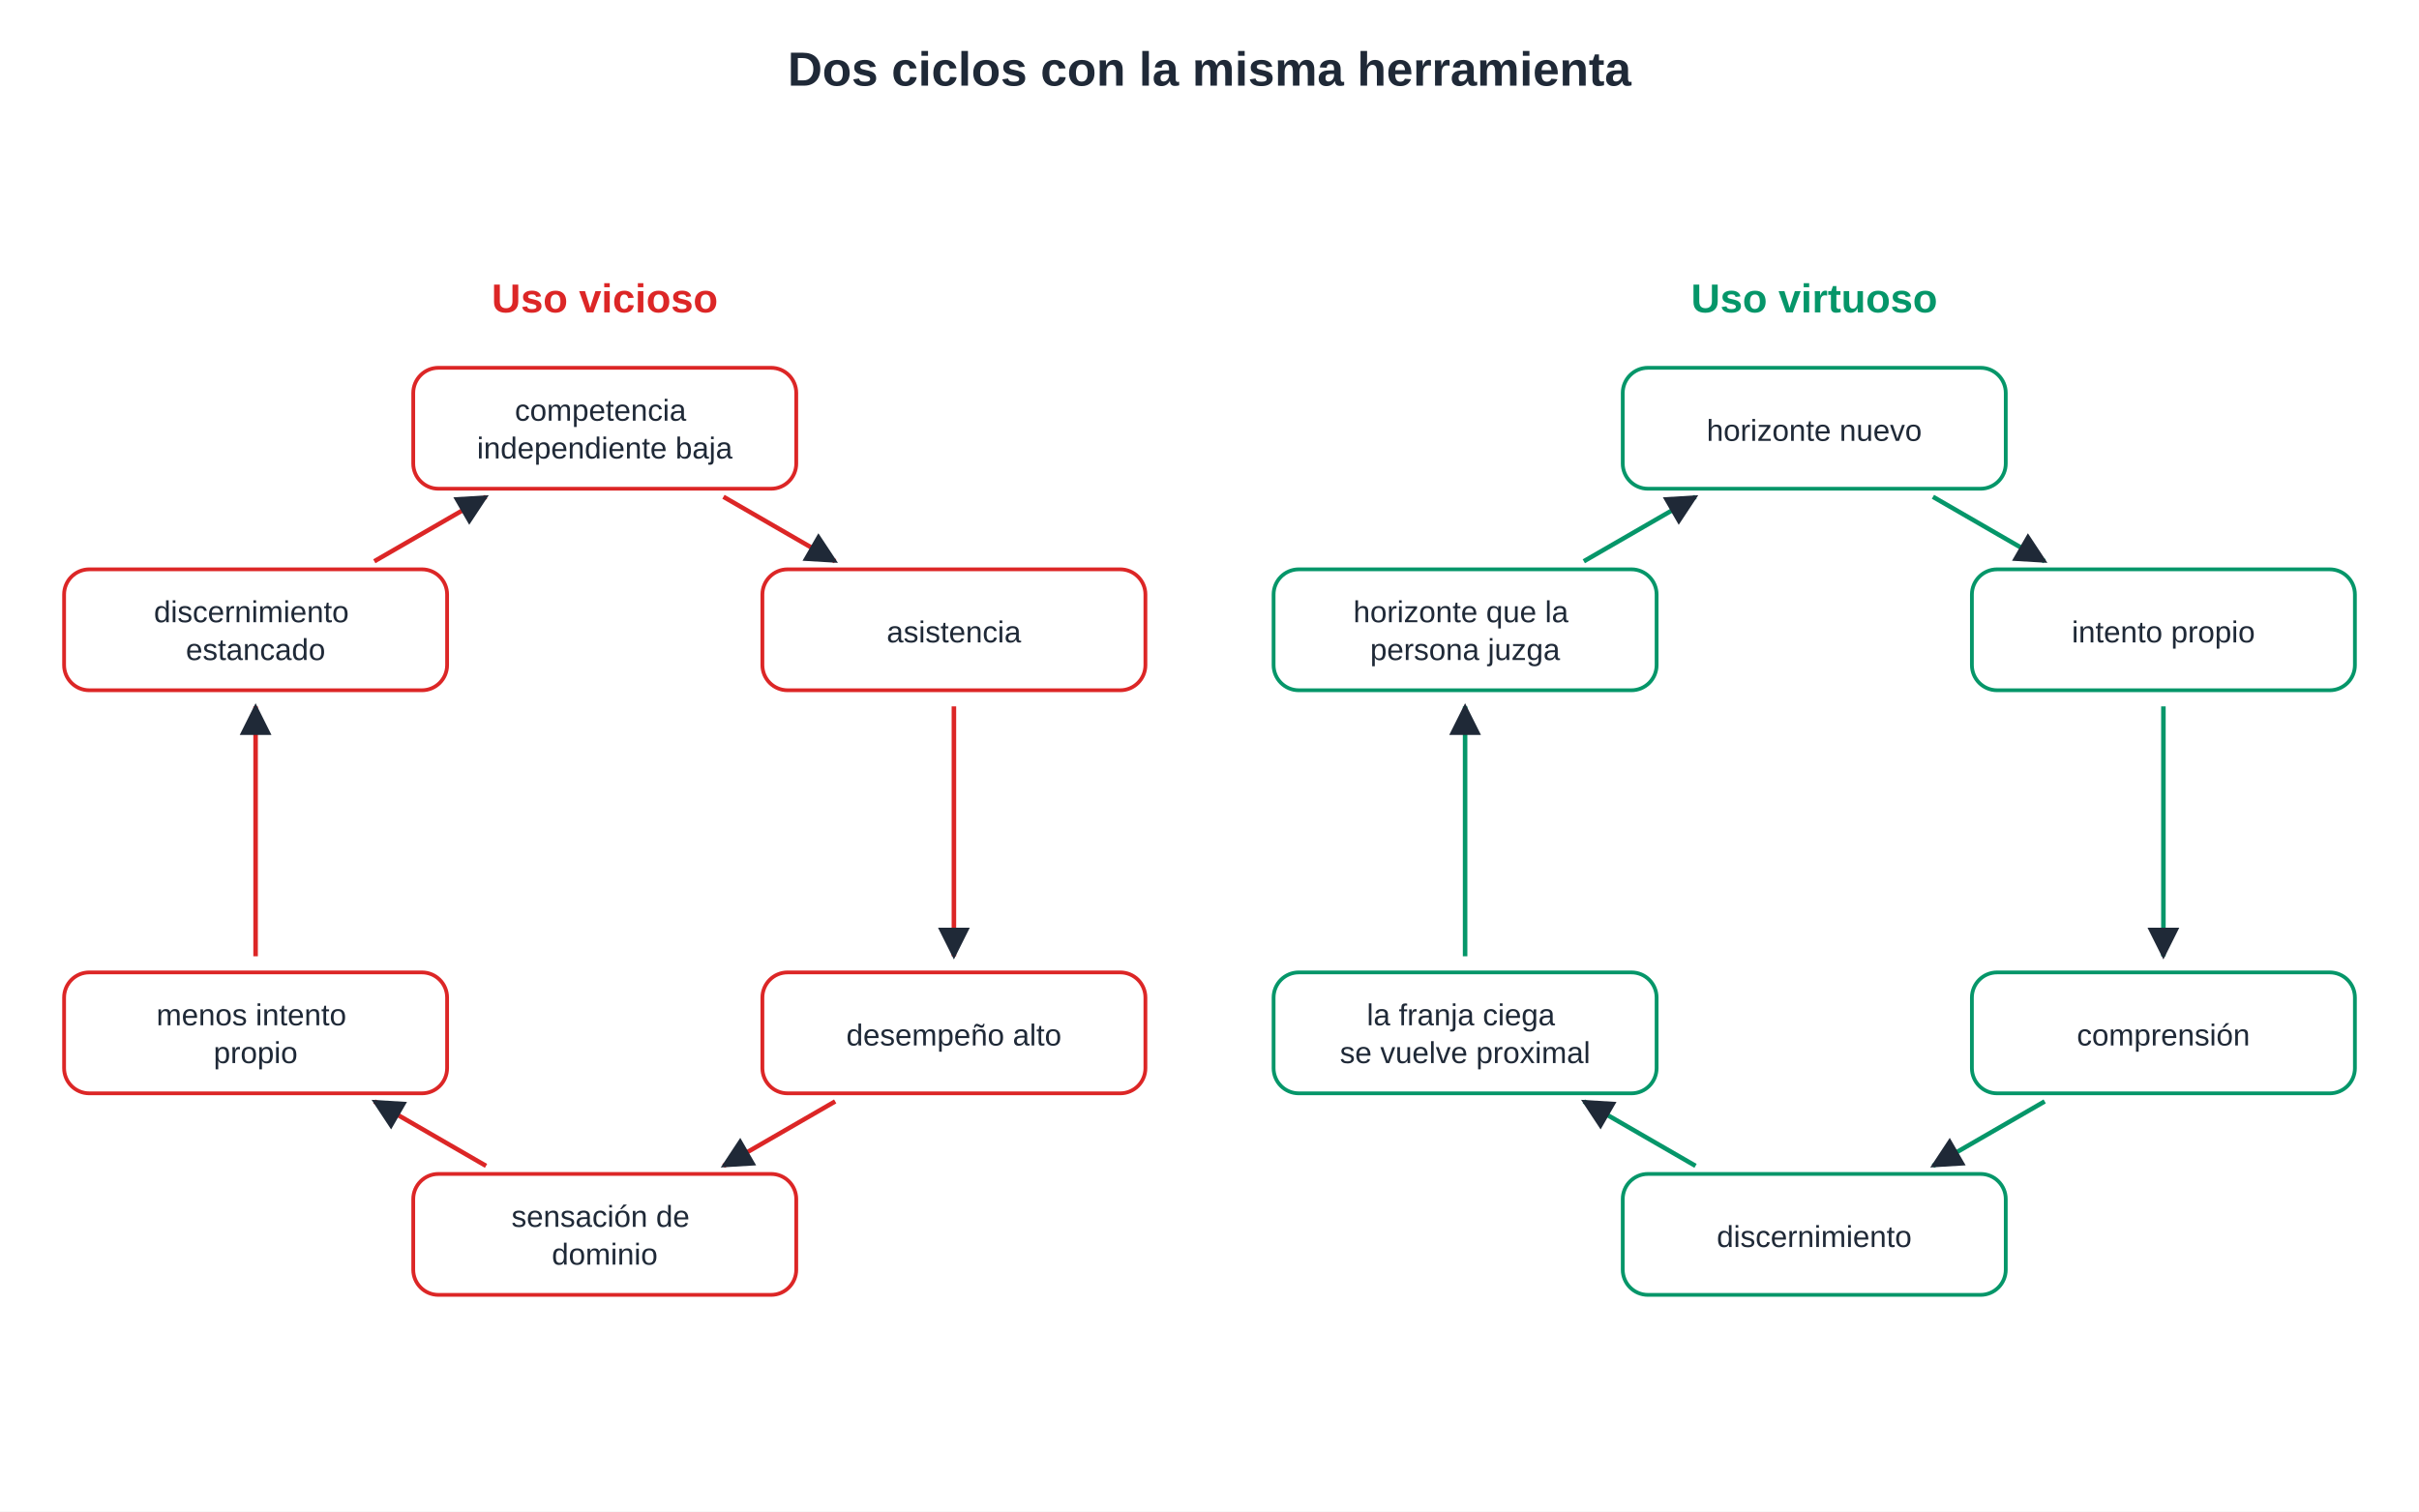
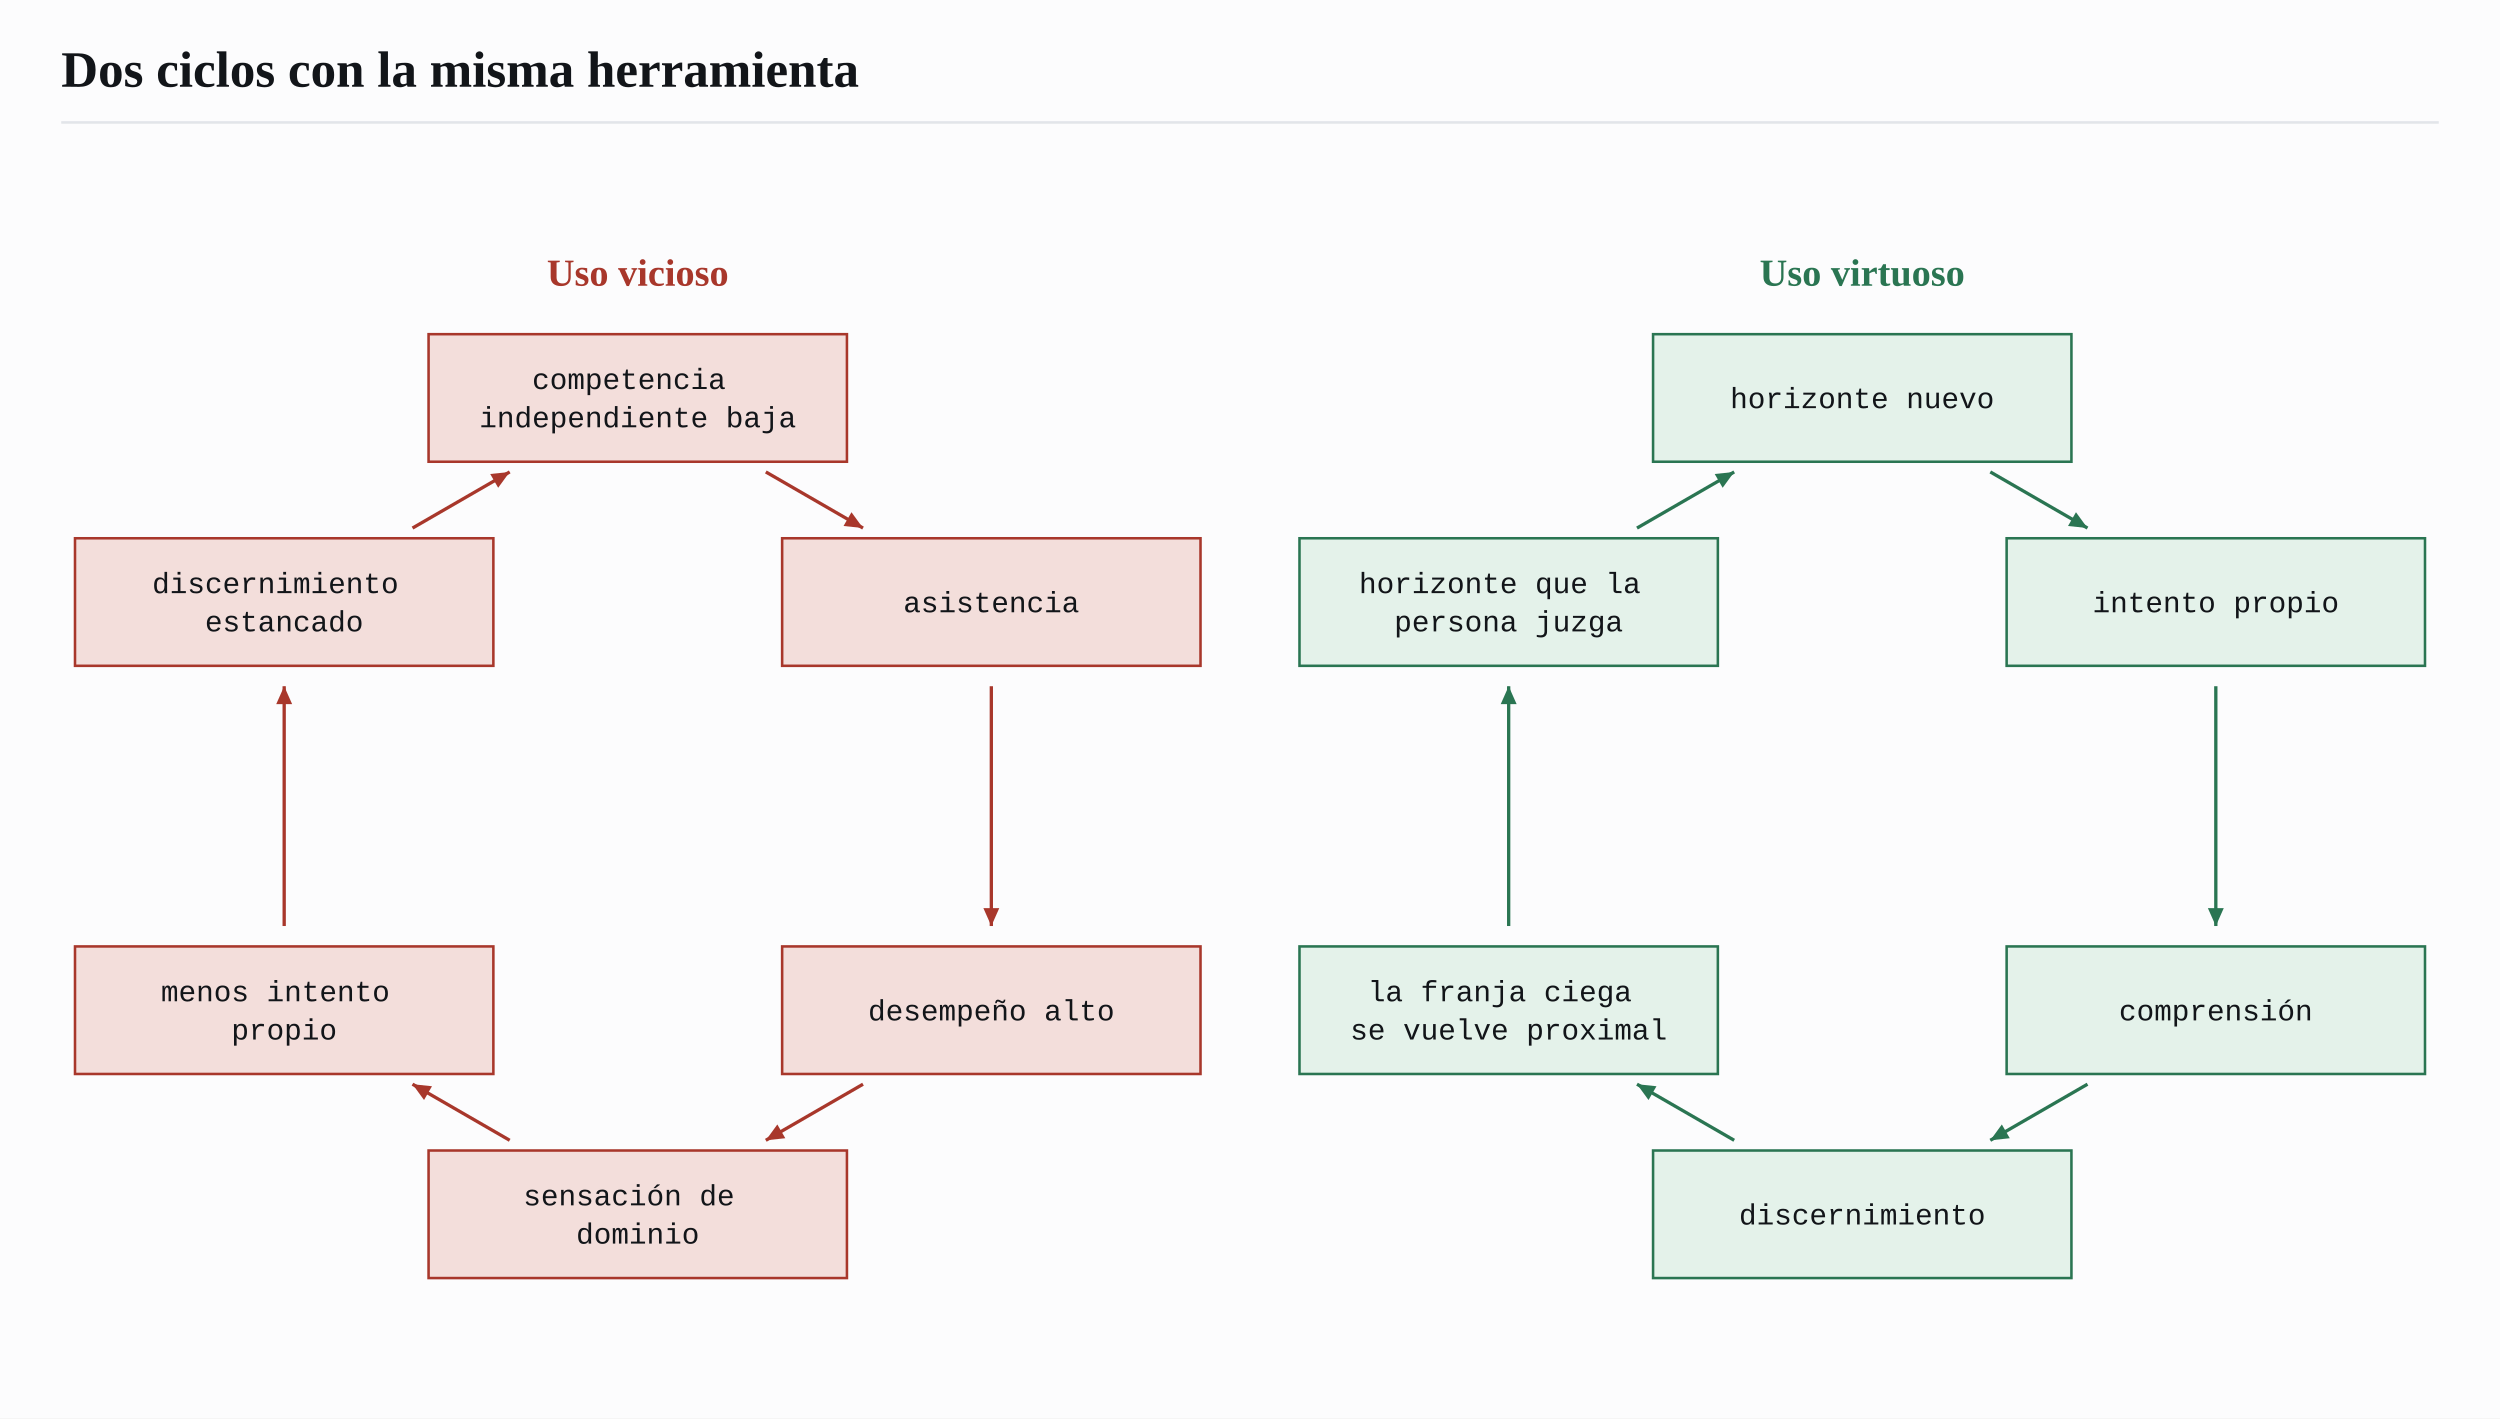
- <svg xmlns="http://www.w3.org/2000/svg" width="960" height="600" viewBox="0 0 960 600" role="img" aria-label="Dos ciclos con la misma herramienta">
+ <svg xmlns="http://www.w3.org/2000/svg" width="980" height="556" viewBox="0 0 980 556" role="img" aria-label="Dos ciclos con la misma herramienta">
  <defs>
-     <pattern id="hatch" width="8" height="8" patternUnits="userSpaceOnUse" patternTransform="rotate(45)">
-       <rect width="8" height="8" fill="#fee2e2" />
-       <line x1="0" y1="0" x2="0" y2="8" stroke="#dc2626" stroke-width="2.2" />
+     <pattern id="hatch" width="7" height="7" patternUnits="userSpaceOnUse" patternTransform="rotate(45)">
+       <rect width="7" height="7" fill="#f3dedb" />
+       <line x1="0" y1="0" x2="0" y2="7" stroke="#a8372b" stroke-width="1.1" stroke-opacity="0.5" />
    </pattern>
-     <marker id="arrow" viewBox="0 0 10 10" refX="9" refY="5" markerWidth="7" markerHeight="7" orient="auto-start-reverse">
-       <path d="M0,0 L10,5 L0,10 z" fill="#1f2937" />
+     <pattern id="dots" width="6" height="6" patternUnits="userSpaceOnUse">
+       <rect width="6" height="6" fill="#e9e1d3" />
+       <circle cx="3" cy="3" r="0.9" fill="#7a5d2c" fill-opacity="0.55" />
+     </pattern>
+     <marker id="arrow" viewBox="0 0 10 10" refX="9" refY="5" markerWidth="6" markerHeight="6" orient="auto-start-reverse">
+       <path d="M0,1 L9,5 L0,9 z" fill="#121519" />
    </marker>
-     <marker id="arrowm" viewBox="0 0 10 10" refX="9" refY="5" markerWidth="7" markerHeight="7" orient="auto-start-reverse">
-       <path d="M0,0 L10,5 L0,10 z" fill="#6b7280" />
+     <marker id="arrowm" viewBox="0 0 10 10" refX="9" refY="5" markerWidth="6" markerHeight="6" orient="auto-start-reverse">
+       <path d="M0,1 L9,5 L0,9 z" fill="#8a929c" />
+     </marker>
+     <marker id="arrowb" viewBox="0 0 10 10" refX="9" refY="5" markerWidth="6" markerHeight="6" orient="auto-start-reverse">
+       <path d="M0,1 L9,5 L0,9 z" fill="#a8372b" />
+     </marker>
+     <marker id="arrowg" viewBox="0 0 10 10" refX="9" refY="5" markerWidth="6" markerHeight="6" orient="auto-start-reverse">
+       <path d="M0,1 L9,5 L0,9 z" fill="#2a7552" />
    </marker>
  </defs>
-   <rect x="0" y="0" width="960" height="600" fill="#ffffff" stroke="none" stroke-width="0" rx="0" />
-   <text x="480.0" y="34" font-family="Arial, Helvetica, sans-serif" font-size="19" fill="#1f2937" text-anchor="middle" font-weight="bold">
-     <tspan x="480.0" dy="0.0">Dos ciclos con la misma herramienta</tspan>
+   <rect x="0.0" y="0.0" width="980.0" height="556.0" fill="#fcfcfd" stroke="none" stroke-width="0" />
+   <text x="24.0" y="34.0" font-family="'Source Serif 4', Georgia, 'Times New Roman', serif" font-size="20" fill="#121519" text-anchor="start" font-weight="600">
+     <tspan x="24.0" dy="0.0">Dos ciclos con la misma herramienta</tspan>
  </text>
-   <text x="240" y="124" font-family="Arial, Helvetica, sans-serif" font-size="16" fill="#dc2626" text-anchor="middle" font-weight="bold">
-     <tspan x="240" dy="0.0">Uso vicioso</tspan>
+   <line x1="24.0" y1="48.0" x2="956.0" y2="48.0" stroke="#e2e5e9" stroke-width="1" />
+   <text x="250.0" y="112.0" font-family="'Source Serif 4', Georgia, 'Times New Roman', serif" font-size="15" fill="#a8372b" text-anchor="middle" font-weight="600">
+     <tspan x="250.0" dy="0.0">Uso vicioso</tspan>
  </text>
-   <line x1="287.112" y1="197.2" x2="331.452" y2="222.8" stroke="#dc2626" stroke-width="1.8" marker-end="url(#arrow)" />
-   <line x1="378.564" y1="280.4" x2="378.564" y2="379.6" stroke="#dc2626" stroke-width="1.8" marker-end="url(#arrow)" />
-   <line x1="331.452" y1="437.2" x2="287.112" y2="462.8" stroke="#dc2626" stroke-width="1.8" marker-end="url(#arrow)" />
-   <line x1="192.888" y1="462.8" x2="148.548" y2="437.2" stroke="#dc2626" stroke-width="1.8" marker-end="url(#arrow)" />
-   <line x1="101.436" y1="379.6" x2="101.436" y2="280.4" stroke="#dc2626" stroke-width="1.8" marker-end="url(#arrow)" />
-   <line x1="148.548" y1="222.8" x2="192.888" y2="197.2" stroke="#dc2626" stroke-width="1.8" marker-end="url(#arrow)" />
-   <rect x="164.0" y="146.0" width="152" height="48" fill="#ffffff" stroke="#dc2626" stroke-width="1.5" rx="10" />
-   <text x="240.0" y="167.0" font-family="Arial, Helvetica, sans-serif" font-size="12" fill="#1f2937" text-anchor="middle" font-weight="normal">
-     <tspan x="240.0" dy="0.0">competencia</tspan>
-     <tspan x="240.0" dy="15.0">independiente baja</tspan>
+   <line x1="300.2" y1="185.0" x2="338.3" y2="207.0" stroke="#a8372b" stroke-width="1.3" marker-end="url(#arrowb)" />
+   <line x1="388.6" y1="269.0" x2="388.6" y2="363.0" stroke="#a8372b" stroke-width="1.3" marker-end="url(#arrowb)" />
+   <line x1="338.3" y1="425.0" x2="300.2" y2="447.0" stroke="#a8372b" stroke-width="1.3" marker-end="url(#arrowb)" />
+   <line x1="199.8" y1="447.0" x2="161.7" y2="425.0" stroke="#a8372b" stroke-width="1.3" marker-end="url(#arrowb)" />
+   <line x1="111.4" y1="363.0" x2="111.4" y2="269.0" stroke="#a8372b" stroke-width="1.3" marker-end="url(#arrowb)" />
+   <line x1="161.7" y1="207.0" x2="199.8" y2="185.0" stroke="#a8372b" stroke-width="1.3" marker-end="url(#arrowb)" />
+   <rect x="168.0" y="131.0" width="164.0" height="50.0" fill="#f3dedb" stroke="#a8372b" stroke-width="1" />
+   <text x="250.0" y="152.5" font-family="'JetBrains Mono', ui-monospace, SFMono-Regular, Menlo, Consolas, 'Liberation Mono', monospace" font-size="11.5" fill="#121519" text-anchor="middle" font-weight="400">
+     <tspan x="250.0" dy="0.0">competencia</tspan>
+     <tspan x="250.0" dy="15.0">independiente baja</tspan>
  </text>
-   <rect x="302.564" y="226.0" width="152" height="48" fill="#ffffff" stroke="#dc2626" stroke-width="1.5" rx="10" />
-   <text x="378.564" y="255.0" font-family="Arial, Helvetica, sans-serif" font-size="12" fill="#1f2937" text-anchor="middle" font-weight="normal">
-     <tspan x="378.564" dy="0.0">asistencia</tspan>
+   <rect x="306.6" y="211.0" width="164.0" height="50.0" fill="#f3dedb" stroke="#a8372b" stroke-width="1" />
+   <text x="388.6" y="240.0" font-family="'JetBrains Mono', ui-monospace, SFMono-Regular, Menlo, Consolas, 'Liberation Mono', monospace" font-size="11.5" fill="#121519" text-anchor="middle" font-weight="400">
+     <tspan x="388.6" dy="0.0">asistencia</tspan>
  </text>
-   <rect x="302.564" y="386.0" width="152" height="48" fill="#ffffff" stroke="#dc2626" stroke-width="1.5" rx="10" />
-   <text x="378.564" y="415.0" font-family="Arial, Helvetica, sans-serif" font-size="12" fill="#1f2937" text-anchor="middle" font-weight="normal">
-     <tspan x="378.564" dy="0.0">desempeño alto</tspan>
+   <rect x="306.6" y="371.0" width="164.0" height="50.0" fill="#f3dedb" stroke="#a8372b" stroke-width="1" />
+   <text x="388.6" y="400.0" font-family="'JetBrains Mono', ui-monospace, SFMono-Regular, Menlo, Consolas, 'Liberation Mono', monospace" font-size="11.5" fill="#121519" text-anchor="middle" font-weight="400">
+     <tspan x="388.6" dy="0.0">desempeño alto</tspan>
  </text>
-   <rect x="164" y="466.0" width="152" height="48" fill="#ffffff" stroke="#dc2626" stroke-width="1.5" rx="10" />
-   <text x="240" y="487.0" font-family="Arial, Helvetica, sans-serif" font-size="12" fill="#1f2937" text-anchor="middle" font-weight="normal">
-     <tspan x="240" dy="0.0">sensación de</tspan>
-     <tspan x="240" dy="15.0">dominio</tspan>
+   <rect x="168.0" y="451.0" width="164.0" height="50.0" fill="#f3dedb" stroke="#a8372b" stroke-width="1" />
+   <text x="250.0" y="472.5" font-family="'JetBrains Mono', ui-monospace, SFMono-Regular, Menlo, Consolas, 'Liberation Mono', monospace" font-size="11.5" fill="#121519" text-anchor="middle" font-weight="400">
+     <tspan x="250.0" dy="0.0">sensación de</tspan>
+     <tspan x="250.0" dy="15.0">dominio</tspan>
  </text>
-   <rect x="25.436" y="386" width="152" height="48" fill="#ffffff" stroke="#dc2626" stroke-width="1.5" rx="10" />
-   <text x="101.436" y="407" font-family="Arial, Helvetica, sans-serif" font-size="12" fill="#1f2937" text-anchor="middle" font-weight="normal">
-     <tspan x="101.436" dy="0.0">menos intento</tspan>
-     <tspan x="101.436" dy="15.0">propio</tspan>
+   <rect x="29.4" y="371.0" width="164.0" height="50.0" fill="#f3dedb" stroke="#a8372b" stroke-width="1" />
+   <text x="111.4" y="392.5" font-family="'JetBrains Mono', ui-monospace, SFMono-Regular, Menlo, Consolas, 'Liberation Mono', monospace" font-size="11.5" fill="#121519" text-anchor="middle" font-weight="400">
+     <tspan x="111.4" dy="0.0">menos intento</tspan>
+     <tspan x="111.4" dy="15.0">propio</tspan>
  </text>
-   <rect x="25.436" y="226.0" width="152" height="48" fill="#ffffff" stroke="#dc2626" stroke-width="1.5" rx="10" />
-   <text x="101.436" y="247.0" font-family="Arial, Helvetica, sans-serif" font-size="12" fill="#1f2937" text-anchor="middle" font-weight="normal">
-     <tspan x="101.436" dy="0.0">discernimiento</tspan>
-     <tspan x="101.436" dy="15.0">estancado</tspan>
+   <rect x="29.4" y="211.0" width="164.0" height="50.0" fill="#f3dedb" stroke="#a8372b" stroke-width="1" />
+   <text x="111.4" y="232.5" font-family="'JetBrains Mono', ui-monospace, SFMono-Regular, Menlo, Consolas, 'Liberation Mono', monospace" font-size="11.5" fill="#121519" text-anchor="middle" font-weight="400">
+     <tspan x="111.4" dy="0.0">discernimiento</tspan>
+     <tspan x="111.4" dy="15.0">estancado</tspan>
  </text>
-   <text x="720" y="124" font-family="Arial, Helvetica, sans-serif" font-size="16" fill="#059669" text-anchor="middle" font-weight="bold">
-     <tspan x="720" dy="0.0">Uso virtuoso</tspan>
+   <text x="730.0" y="112.0" font-family="'Source Serif 4', Georgia, 'Times New Roman', serif" font-size="15" fill="#2a7552" text-anchor="middle" font-weight="600">
+     <tspan x="730.0" dy="0.0">Uso virtuoso</tspan>
  </text>
-   <line x1="767.112" y1="197.2" x2="811.452" y2="222.8" stroke="#059669" stroke-width="1.8" marker-end="url(#arrow)" />
-   <line x1="858.564" y1="280.4" x2="858.564" y2="379.6" stroke="#059669" stroke-width="1.8" marker-end="url(#arrow)" />
-   <line x1="811.452" y1="437.2" x2="767.112" y2="462.8" stroke="#059669" stroke-width="1.8" marker-end="url(#arrow)" />
-   <line x1="672.888" y1="462.8" x2="628.548" y2="437.2" stroke="#059669" stroke-width="1.8" marker-end="url(#arrow)" />
-   <line x1="581.436" y1="379.6" x2="581.436" y2="280.4" stroke="#059669" stroke-width="1.8" marker-end="url(#arrow)" />
-   <line x1="628.548" y1="222.8" x2="672.888" y2="197.2" stroke="#059669" stroke-width="1.8" marker-end="url(#arrow)" />
-   <rect x="644.0" y="146.0" width="152" height="48" fill="#ffffff" stroke="#059669" stroke-width="1.5" rx="10" />
-   <text x="720.0" y="175.0" font-family="Arial, Helvetica, sans-serif" font-size="12" fill="#1f2937" text-anchor="middle" font-weight="normal">
-     <tspan x="720.0" dy="0.0">horizonte nuevo</tspan>
+   <line x1="780.2" y1="185.0" x2="818.3" y2="207.0" stroke="#2a7552" stroke-width="1.3" marker-end="url(#arrowg)" />
+   <line x1="868.6" y1="269.0" x2="868.6" y2="363.0" stroke="#2a7552" stroke-width="1.3" marker-end="url(#arrowg)" />
+   <line x1="818.3" y1="425.0" x2="780.2" y2="447.0" stroke="#2a7552" stroke-width="1.3" marker-end="url(#arrowg)" />
+   <line x1="679.8" y1="447.0" x2="641.7" y2="425.0" stroke="#2a7552" stroke-width="1.3" marker-end="url(#arrowg)" />
+   <line x1="591.4" y1="363.0" x2="591.4" y2="269.0" stroke="#2a7552" stroke-width="1.3" marker-end="url(#arrowg)" />
+   <line x1="641.7" y1="207.0" x2="679.8" y2="185.0" stroke="#2a7552" stroke-width="1.3" marker-end="url(#arrowg)" />
+   <rect x="648.0" y="131.0" width="164.0" height="50.0" fill="#e4f2ea" stroke="#2a7552" stroke-width="1" />
+   <text x="730.0" y="160.0" font-family="'JetBrains Mono', ui-monospace, SFMono-Regular, Menlo, Consolas, 'Liberation Mono', monospace" font-size="11.5" fill="#121519" text-anchor="middle" font-weight="400">
+     <tspan x="730.0" dy="0.0">horizonte nuevo</tspan>
  </text>
-   <rect x="782.564" y="226.0" width="152" height="48" fill="#ffffff" stroke="#059669" stroke-width="1.5" rx="10" />
-   <text x="858.564" y="255.0" font-family="Arial, Helvetica, sans-serif" font-size="12" fill="#1f2937" text-anchor="middle" font-weight="normal">
-     <tspan x="858.564" dy="0.0">intento propio</tspan>
+   <rect x="786.6" y="211.0" width="164.0" height="50.0" fill="#e4f2ea" stroke="#2a7552" stroke-width="1" />
+   <text x="868.6" y="240.0" font-family="'JetBrains Mono', ui-monospace, SFMono-Regular, Menlo, Consolas, 'Liberation Mono', monospace" font-size="11.5" fill="#121519" text-anchor="middle" font-weight="400">
+     <tspan x="868.6" dy="0.0">intento propio</tspan>
  </text>
-   <rect x="782.564" y="386.0" width="152" height="48" fill="#ffffff" stroke="#059669" stroke-width="1.5" rx="10" />
-   <text x="858.564" y="415.0" font-family="Arial, Helvetica, sans-serif" font-size="12" fill="#1f2937" text-anchor="middle" font-weight="normal">
-     <tspan x="858.564" dy="0.0">comprensión</tspan>
+   <rect x="786.6" y="371.0" width="164.0" height="50.0" fill="#e4f2ea" stroke="#2a7552" stroke-width="1" />
+   <text x="868.6" y="400.0" font-family="'JetBrains Mono', ui-monospace, SFMono-Regular, Menlo, Consolas, 'Liberation Mono', monospace" font-size="11.5" fill="#121519" text-anchor="middle" font-weight="400">
+     <tspan x="868.6" dy="0.0">comprensión</tspan>
  </text>
-   <rect x="644.0" y="466.0" width="152" height="48" fill="#ffffff" stroke="#059669" stroke-width="1.5" rx="10" />
-   <text x="720.0" y="495.0" font-family="Arial, Helvetica, sans-serif" font-size="12" fill="#1f2937" text-anchor="middle" font-weight="normal">
-     <tspan x="720.0" dy="0.0">discernimiento</tspan>
+   <rect x="648.0" y="451.0" width="164.0" height="50.0" fill="#e4f2ea" stroke="#2a7552" stroke-width="1" />
+   <text x="730.0" y="480.0" font-family="'JetBrains Mono', ui-monospace, SFMono-Regular, Menlo, Consolas, 'Liberation Mono', monospace" font-size="11.5" fill="#121519" text-anchor="middle" font-weight="400">
+     <tspan x="730.0" dy="0.0">discernimiento</tspan>
  </text>
-   <rect x="505.436" y="386" width="152" height="48" fill="#ffffff" stroke="#059669" stroke-width="1.5" rx="10" />
-   <text x="581.436" y="407" font-family="Arial, Helvetica, sans-serif" font-size="12" fill="#1f2937" text-anchor="middle" font-weight="normal">
-     <tspan x="581.436" dy="0.0">la franja ciega</tspan>
-     <tspan x="581.436" dy="15.0">se vuelve proximal</tspan>
+   <rect x="509.4" y="371.0" width="164.0" height="50.0" fill="#e4f2ea" stroke="#2a7552" stroke-width="1" />
+   <text x="591.4" y="392.5" font-family="'JetBrains Mono', ui-monospace, SFMono-Regular, Menlo, Consolas, 'Liberation Mono', monospace" font-size="11.5" fill="#121519" text-anchor="middle" font-weight="400">
+     <tspan x="591.4" dy="0.0">la franja ciega</tspan>
+     <tspan x="591.4" dy="15.0">se vuelve proximal</tspan>
  </text>
-   <rect x="505.436" y="226.0" width="152" height="48" fill="#ffffff" stroke="#059669" stroke-width="1.5" rx="10" />
-   <text x="581.436" y="247.0" font-family="Arial, Helvetica, sans-serif" font-size="12" fill="#1f2937" text-anchor="middle" font-weight="normal">
-     <tspan x="581.436" dy="0.0">horizonte que la</tspan>
-     <tspan x="581.436" dy="15.0">persona juzga</tspan>
+   <rect x="509.4" y="211.0" width="164.0" height="50.0" fill="#e4f2ea" stroke="#2a7552" stroke-width="1" />
+   <text x="591.4" y="232.5" font-family="'JetBrains Mono', ui-monospace, SFMono-Regular, Menlo, Consolas, 'Liberation Mono', monospace" font-size="11.5" fill="#121519" text-anchor="middle" font-weight="400">
+     <tspan x="591.4" dy="0.0">horizonte que la</tspan>
+     <tspan x="591.4" dy="15.0">persona juzga</tspan>
  </text>
</svg>
